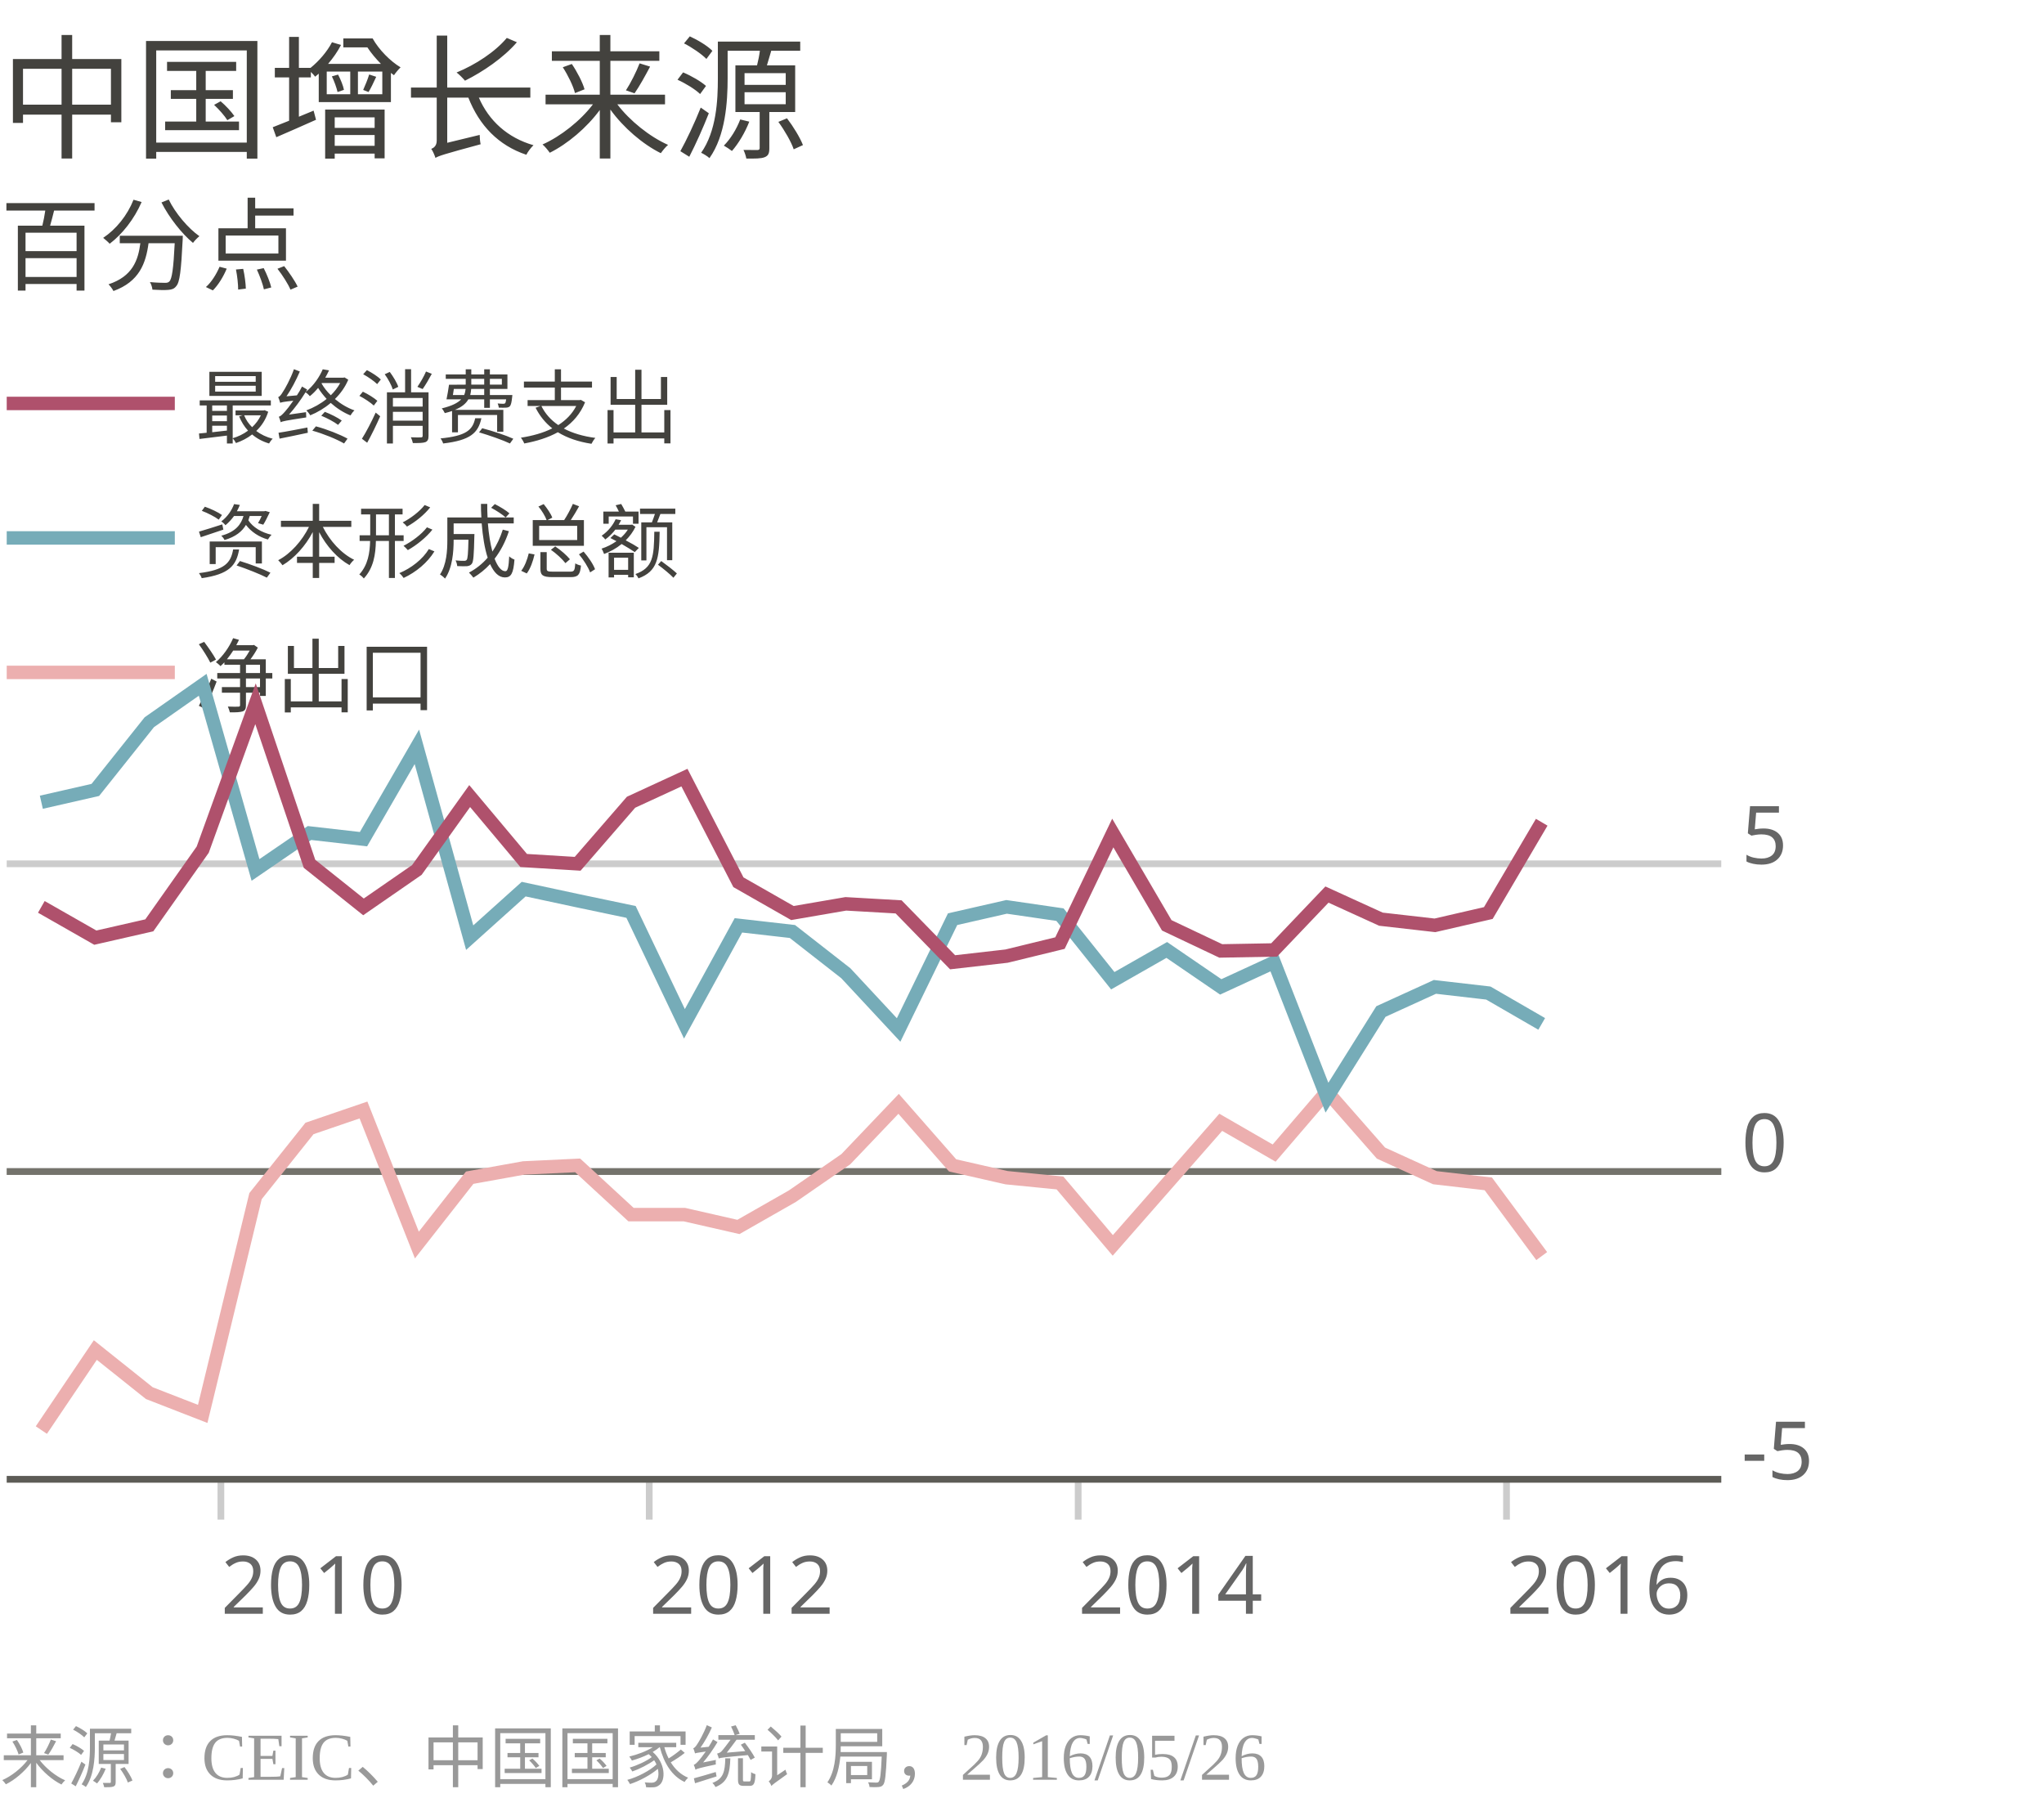
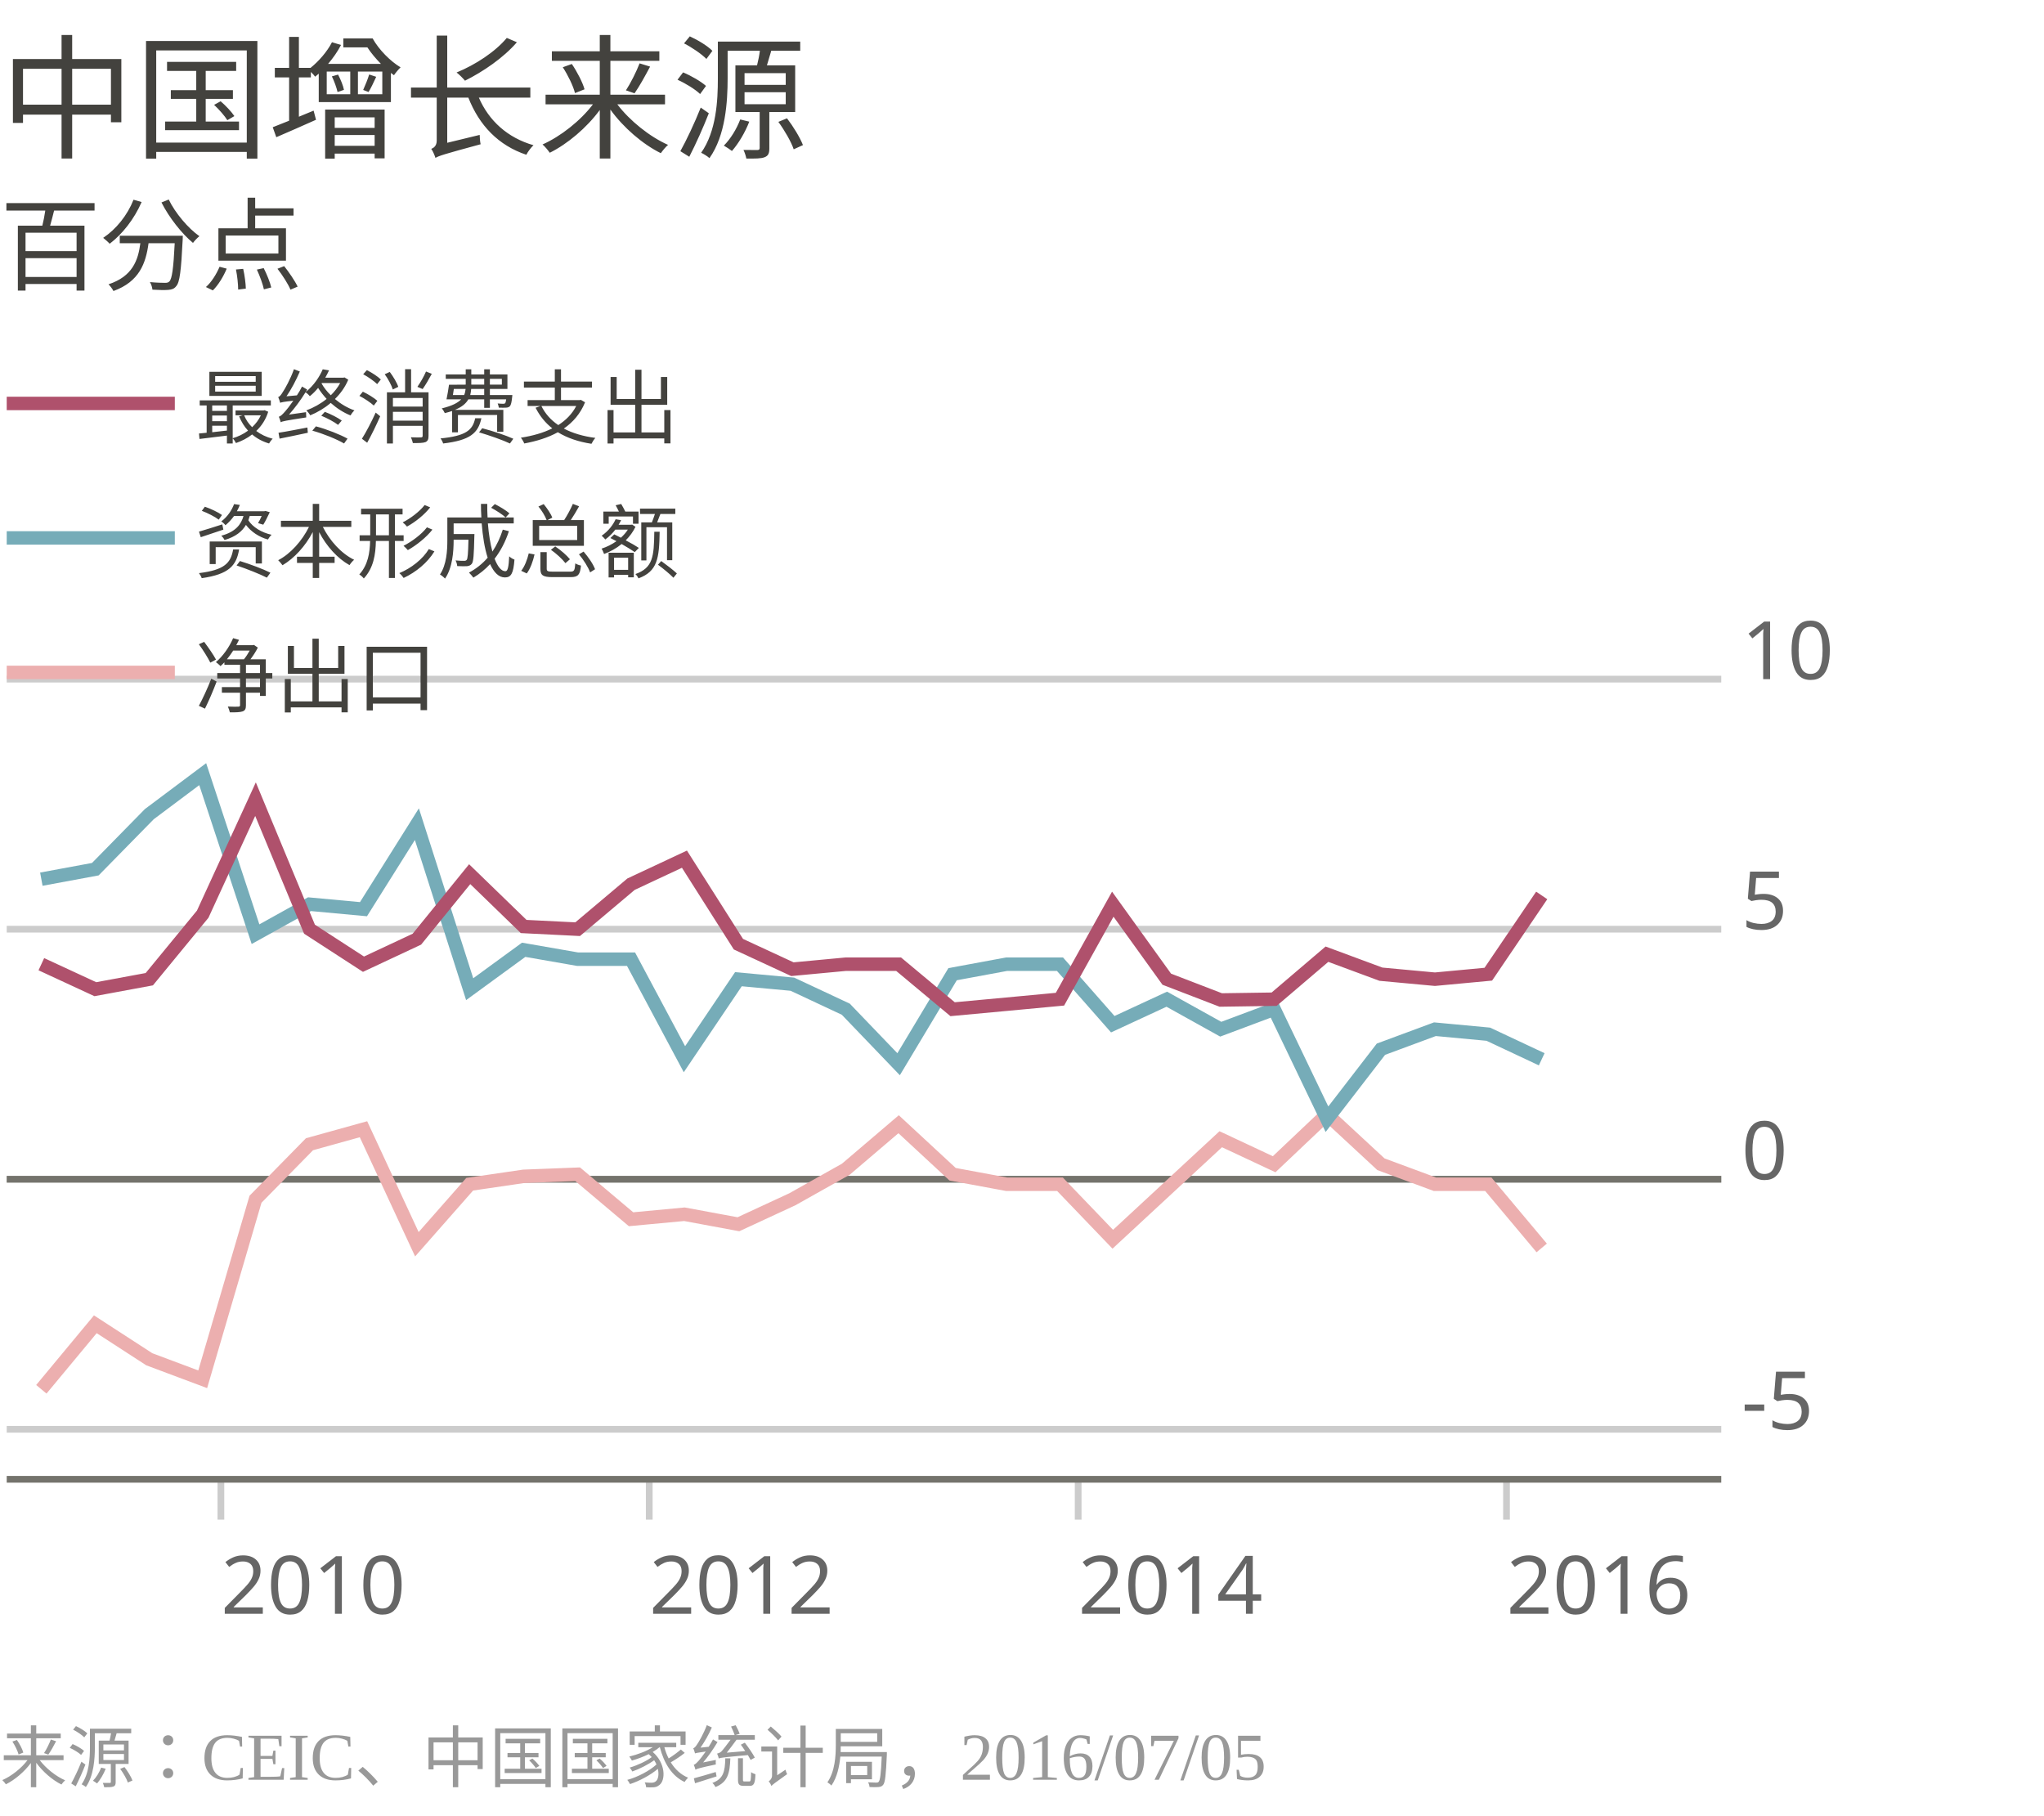
<svg xmlns="http://www.w3.org/2000/svg" viewBox="0 0 304 270">
  <text class="chart-title" fill="#43423e" font-size="20" y="22">中国增长来源</text>
  <text class="chart-subtitle" fill="#43423e" font-size="15" y="42">百分点</text>
-   <text class="chart-source" font-size="10" fill-opacity="0.4" y="265">来源：CEIC、中国国家统计局，2016/05/26</text>
+   <text class="chart-source" font-size="10" fill-opacity="0.4" y="265">来源：CEIC、中国国家统计局，2016/07/05</text>
  <g transform="translate(1,100)">
    <g transform="translate(0,120)" class="x axis">
      <g class="tick" style="" transform="translate(31.85318,0)">
        <line y2="6" x2="0" fill="none" stroke="#000" stroke-opacity="0.2" />
        <text dy="0" style="" y="20" x="0" font-family="MetricWeb,sans-serif" fill-opacity="0.6" font-size="12" text-anchor="start">2010</text>
      </g>
      <g class="tick" style="" transform="translate(95.55955,0)">
        <line y2="6" x2="0" fill="none" stroke="#000" stroke-opacity="0.2" />
        <text dy="0" style="" y="20" x="0" font-family="MetricWeb,sans-serif" fill-opacity="0.6" font-size="12" text-anchor="start">2012</text>
      </g>
      <g class="tick" style="" transform="translate(159.3532,0)">
        <line y2="6" x2="0" fill="none" stroke="#000" stroke-opacity="0.2" />
        <text dy="0" style="" y="20" x="0" font-family="MetricWeb,sans-serif" fill-opacity="0.6" font-size="12" text-anchor="start">2014</text>
      </g>
      <g class="tick" style="" transform="translate(223.0595,0)">
        <line y2="6" x2="0" fill="none" stroke="#000" stroke-opacity="0.2" />
        <text dy="0" style="" y="20" x="0" font-family="MetricWeb,sans-serif" fill-opacity="0.6" font-size="12" text-anchor="start">2016</text>
      </g>
      <path class="domain" d="M0,0V0H255V0" fill="none" stroke="#74736c" />
    </g>
    <g transform="translate(255,0)" class="y axis">
-       <g class="tick" style="" transform="translate(0,120)">
+       <g class="tick" style="" transform="translate(0,112.5625)">
        <line x2="-255" y2="0" fill="none" stroke="#000" stroke-opacity="0.2" />
        <text dy="0" style="text-anchor: start;" x="3" y="0" font-family="MetricWeb,sans-serif" fill-opacity="0.6" font-size="12">-5</text>
      </g>
-       <g class="tick" style="" transform="translate(0,74.23077)">
+       <g class="tick" style="" transform="translate(0,75.375)">
        <line x2="-255" y2="0" fill="none" stroke="#000" stroke-opacity="0.2" />
        <text dy="0" style="text-anchor: start;" x="3" y="0" font-family="MetricWeb,sans-serif" fill-opacity="0.6" font-size="12">0</text>
      </g>
-       <g class="tick" style="" transform="translate(0,28.46154)">
+       <g class="tick" style="" transform="translate(0,38.1875)">
        <line x2="-255" y2="0" fill="none" stroke="#000" stroke-opacity="0.2" />
        <text dy="0" style="text-anchor: start;" x="3" y="0" font-family="MetricWeb,sans-serif" fill-opacity="0.6" font-size="12">5</text>
      </g>
+       <g class="tick" style="" transform="translate(0,1)">
+         <line x2="-255" y2="0" fill="none" stroke="#000" stroke-opacity="0.2" />
+         <text dy="0" style="text-anchor: start;" x="3" y="0" font-family="MetricWeb,sans-serif" fill-opacity="0.6" font-size="12">10</text>
+       </g>
      <path class="domain" d="M-255,1H0V120H-255" fill="none" stroke="#000" stroke-opacity="0" />
-       <line class="highlight-line" x1="0" x2="-255" y1="74.231" y2="74.231" fill="none" stroke="#74736c" />
+       <line class="highlight-line" x1="0" x2="-255" y1="75.375" y2="75.375" fill="none" stroke="#74736c" />
    </g>
    <g class="chart-key" transform="translate(0,-35)">
      <g class="key-element" transform="translate(0,0)">
        <text x="28" font-size="12" fill="#43423e">最终消费支出</text>
        <line x1="0" x2="25" y1="-5" y2="-5" stroke-width="2" fill="none" stroke="#af516c" />
      </g>
      <g class="key-element" transform="translate(0,20)">
        <text x="28" font-size="12" fill="#43423e">资本形成总额</text>
        <line x1="0" x2="25" y1="-5" y2="-5" stroke-width="2" fill="none" stroke="#76acb8" />
      </g>
      <g class="key-element" transform="translate(0,40)">
        <text x="28" font-size="12" fill="#43423e">净出口</text>
        <line x1="0" x2="25" y1="-5" y2="-5" stroke-width="2" fill="none" stroke="#ecafaf" />
      </g>
    </g>
    <g>
-       <path d="M5.149,112.677L13.178,100.777L21.206,107.185L29.148,110.274L37.002,77.892L45.031,67.823L53.06,65.077L61.001,85.16L68.855,75.146L76.884,73.698L84.913,73.315L92.854,80.638L100.796,80.638L108.824,82.469L116.853,77.892L124.795,72.4L132.649,64.162L140.678,73.315L148.706,75.146L156.648,75.927L164.502,85.215L172.531,76.062L180.56,66.908L188.501,71.485L196.355,62.331L204.384,71.485L212.413,75.146L220.354,76.062L228.296,86.804" stroke-width="2" fill="none" stroke="#ecafaf" />
-       <path d="M5.149,19.308L13.178,17.477L21.206,7.408L29.148,1.841L37.002,29.377L45.031,23.885L53.06,24.8L61.001,11.069L68.855,39.446L76.884,32.232L84.913,33.954L92.854,35.621L100.796,52.262L108.824,37.615L116.853,38.531L124.795,44.735L132.649,53.177L140.678,36.7L148.706,34.869L156.648,36.025L164.502,45.854L172.531,41.277L180.56,46.769L188.501,43.108L196.355,63.246L204.384,50.431L212.413,46.769L220.354,47.685L228.296,52.274" stroke-width="2" fill="none" stroke="#76acb8" />
-       <path d="M5.149,34.869L13.178,39.446L21.206,37.615L29.148,26.362L37.002,4.662L45.031,28.462L53.06,34.869L61.001,29.377L68.855,18.392L76.884,27.97L84.913,28.462L92.854,19.308L100.796,15.646L108.824,31.208L116.853,35.785L124.795,34.419L132.649,34.869L140.678,43.108L148.706,42.192L156.648,40.255L164.502,23.885L172.531,37.615L180.56,41.421L188.501,41.277L196.355,33.038L204.384,36.7L212.413,37.615L220.354,35.785L228.296,22.284" stroke-width="2" fill="none" stroke="#af516c" />
+       <path d="M5.149,106.613L13.178,96.944L21.206,102.15L29.148,105.125L37.002,78.35L45.031,70.169L53.06,67.938L61.001,85.044L68.855,76.119L76.884,74.942L84.913,74.631L92.854,81.325L100.796,80.581L108.824,82.069L116.853,78.35L124.795,73.888L132.649,67.194L140.678,74.631L148.706,76.119L156.648,76.119L164.502,84.3L172.531,76.863L180.56,69.425L188.501,73.144L196.355,65.706L204.384,73.144L212.413,76.119L220.354,76.119L228.296,85.59" stroke-width="2" fill="none" stroke="#ecafaf" />
+       <path d="M5.149,30.75L13.178,29.263L21.206,21.081L29.148,15.131L37.002,38.931L45.031,34.469L53.06,35.213L61.001,22.569L68.855,47.112L76.884,41.251L84.913,42.65L92.854,42.65L100.796,57.525L108.824,45.625L116.853,46.369L124.795,50.088L132.649,58.269L140.678,44.881L148.706,43.394L156.648,43.394L164.502,52.319L172.531,48.6L180.56,53.063L188.501,50.088L196.355,66.45L204.384,56.038L212.413,53.063L220.354,53.806L228.296,57.535" stroke-width="2" fill="none" stroke="#76acb8" />
+       <path d="M5.149,43.394L13.178,47.112L21.206,45.625L29.148,35.956L37.002,18.85L45.031,38.188L53.06,43.394L61.001,39.675L68.855,30.006L76.884,37.788L84.913,38.188L92.854,31.494L100.796,27.775L108.824,40.419L116.853,44.138L124.795,43.394L132.649,43.394L140.678,50.088L148.706,49.344L156.648,48.6L164.502,34.469L172.531,45.625L180.56,48.717L188.501,48.6L196.355,41.906L204.384,44.881L212.413,45.625L220.354,44.881L228.296,33.168" stroke-width="2" fill="none" stroke="#af516c" />
    </g>
  </g>
</svg>
